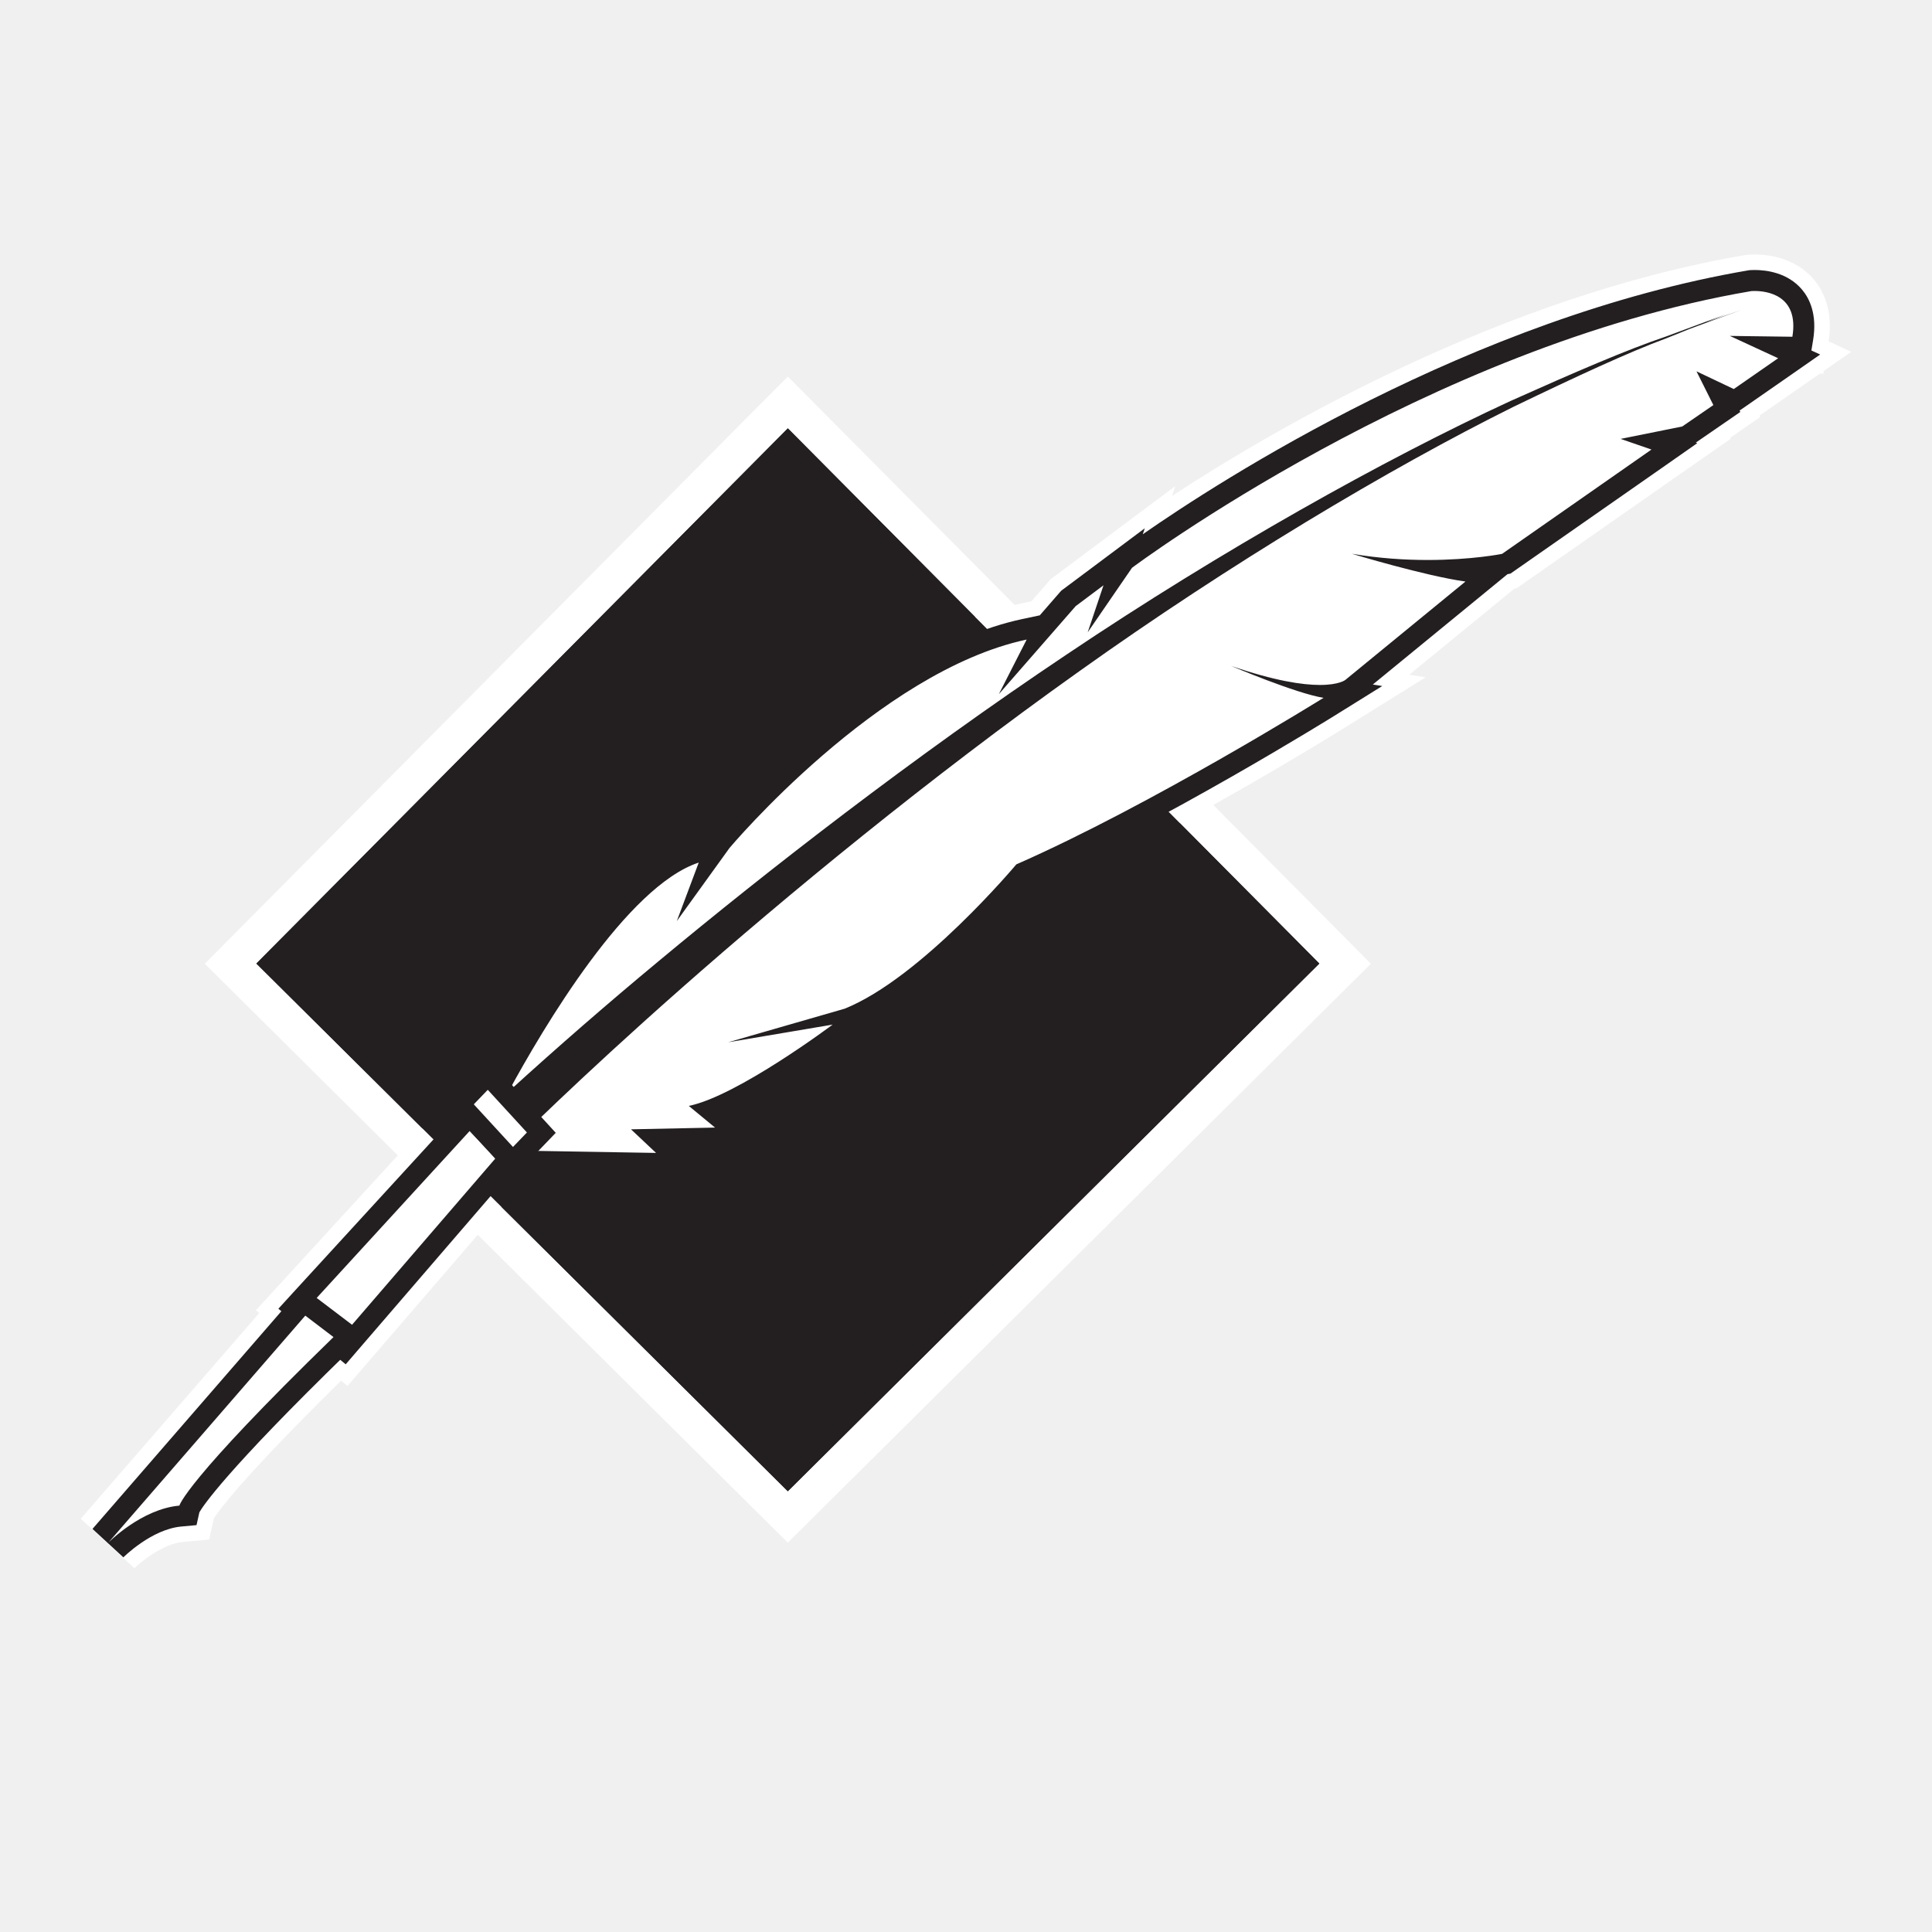
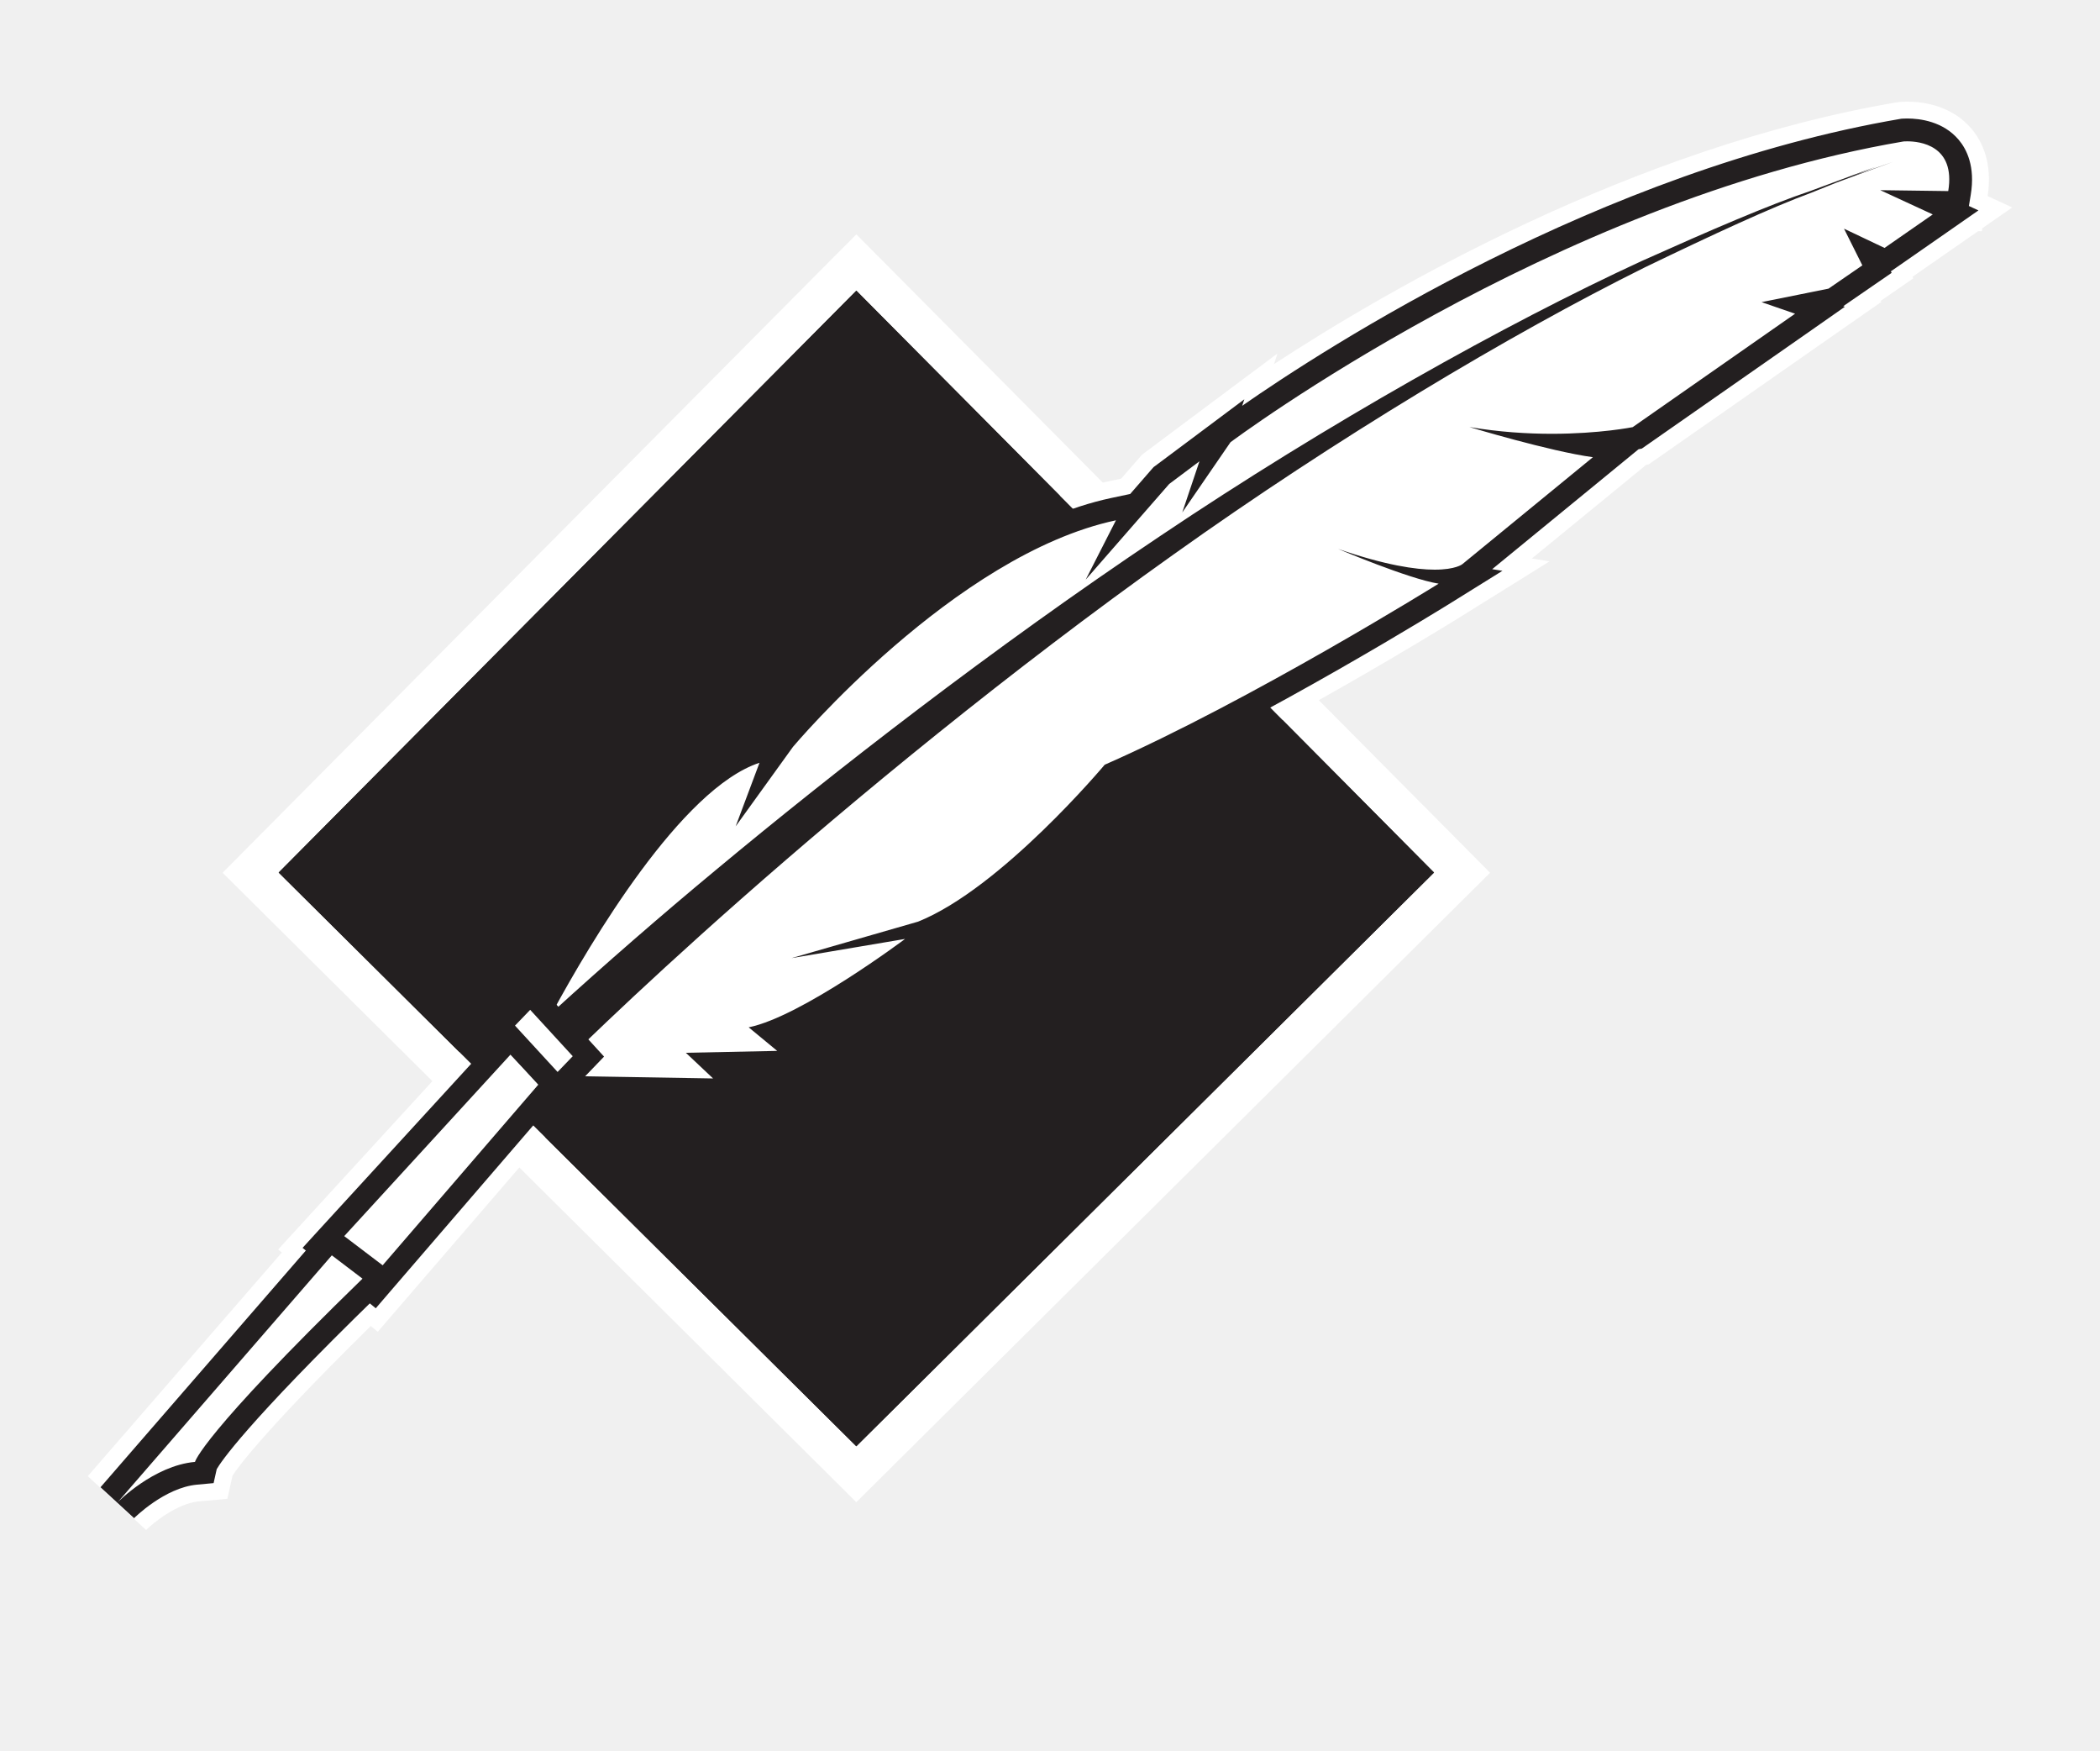
- <svg xmlns="http://www.w3.org/2000/svg" width="60" height="60">
-   <path fill="#231f20" fill-opacity="1" fill-rule="nonzero" stroke="none" stroke-width="1.333" d="m2101.865 155.112 17.305-17.428 17.305 17.428-17.305 17.184Z" transform="translate(-2094.703 -125.185)" />
-   <path fill="#fff" fill-opacity="1" fill-rule="nonzero" stroke="none" stroke-width="1.333" d="m2119.17 136.88-.806.809-16.503 16.621-.798.805.804.798 16.504 16.388.798.793.799-.793 16.505-16.388.804-.798-.798-.805-16.504-16.621Zm0 1.609 16.505 16.62-16.506 16.388-16.504-16.388Z" transform="translate(-2094.703 -125.185)" />
-   <path fill="#fff" fill-opacity="1" fill-rule="nonzero" stroke="none" stroke-width="1.333" d="m2103.471 165.819 5.807-6.336 1.697 1.516-5.545 6.437Z" transform="translate(-2094.703 -125.185)" />
-   <path fill="#fff" fill-opacity="1" fill-rule="nonzero" stroke="none" stroke-width="1.333" d="m2109.238 158.687-.756.825-5.026 5.484-.806.88.92.76 1.07.884.856.707.725-.842 4.821-5.594.724-.844-.83-.742-.863-.772Zm.08 1.59.864.774-4.82 5.596-1.07-.884Z" transform="translate(-2094.703 -125.185)" />
-   <path fill="#fff" fill-opacity="1" fill-rule="nonzero" stroke="none" stroke-width="1.333" d="m2097.64 172.723 6.466-7.452 1.821 1.384-.473.459c-4.183 4.07-4.633 4.99-4.65 5.028l-.09.404-.39-.039c-.949.087-1.842.975-1.851.984Z" transform="translate(-2094.703 -125.185)" />
-   <path fill="#fff" fill-opacity="1" fill-rule="nonzero" stroke="none" stroke-width="1.333" d="m2104.025 164.499-.696.802-6.118 7.05 1.667 1.537c.19-.192.884-.76 1.499-.816l.822-.075.148-.664c.171-.262 1.02-1.425 4.503-4.812l.944-.918-1.05-.798-.874-.664Zm.16 1.545.874.664c-4.62 4.493-4.785 5.235-4.785 5.235-1.184.108-2.207 1.152-2.207 1.152zM2110.518 161.48l-1.128-1.185.436-.437.465-.295.354.364c.65-.637 2.046-1.976 3.957-3.688a132 132 0 0 0-3.728 3.27l-.88-.69c1.32-2.427 3.883-6.613 6.232-7.384l.65-.213.023-.034c.22-.264 4.814-5.681 9.57-6.694l.57-.122.642-.736.953-.728 1.455-1.086-.059.173c2.085-1.473 10.133-6.825 18.96-8.328l.048-.008.157-.004c.342 0 .98.075 1.406.576.318.376.428.883.325 1.505l-.062.383.195.09-2.44 1.7.022.042-1.461 1.007.048.016-5.649 3.944-.096.02-4.345 3.56.254.04-1.286.801c-.053.032-5.333 3.31-9.493 5.156-.521.608-3.193 3.63-5.468 4.541l-.378.11.135.312c-.252.189-2.126 1.578-3.675 2.273l1.22 1.007-2.752.057.834.787Z" transform="translate(-2094.703 -125.185)" />
-   <path fill="#fff" fill-opacity="1" fill-rule="nonzero" stroke="none" stroke-width="1.333" d="M2149.195 133.088c-.138 0-.221.01-.221.01l-.03.004-.049.006c-7.552 1.286-14.532 5.346-17.793 7.478l.101-.304-2.909 2.172-.864.646-.096.072-.08.091-.519.595-.384.081c-4.744 1.01-9.278 6.172-9.813 6.797l-.488.16c-2.41.791-4.893 4.598-6.553 7.652l.597.468-.492.31-.11.068-.111.11-.782.78.762.802.584.613.328.344.473.008 4.31.073 2.925.048-.891-.84 2.895-.06-1.724-1.422c1.328-.719 2.632-1.678 2.981-1.939l-.119-.276.124-.035.055-.016.053-.02c2.307-.925 4.875-3.76 5.606-4.604 4.17-1.865 9.228-5.005 9.445-5.14l2.57-1.6-.506-.082 2.463-2.016.8-.656.074-.016.194-.135 4.638-3.24 1.826-1.273-.04-.015.132-.09.81-.56-.022-.045 1.226-.852.65-.452.106.002.014-.086.854-.593-.702-.325c.146-.966-.168-1.576-.46-1.922-.575-.674-1.398-.776-1.838-.776m0 1.134c.347 0 1.388.108 1.172 1.422l-1.942-.028 1.5.694-1.378.958-1.158-.55.524 1.046-.967.666-1.913.385.958.33-4.64 3.24s-.937.19-2.314.19c-.694 0-1.496-.048-2.35-.19 0 0 2.288.69 3.527.86l-3.732 3.057s-.188.154-.79.154c-.535 0-1.402-.122-2.757-.592 0 0 2.007.854 2.872.994 0 0-5.353 3.332-9.541 5.172 0 0-2.956 3.53-5.332 4.481l-3.615 1.043 3.243-.55s-2.96 2.22-4.468 2.526l.815.673-2.61.053.778.735-4.311-.073-.584-.614s.016-.016.021-.018l.432.445s2.014-2.023 5.246-4.87c3.226-2.843 7.66-6.503 12.342-9.83 4.675-3.336 9.618-6.293 13.48-8.21 1.942-.938 3.574-1.697 4.754-2.131.266-.108.501-.204.714-.288.46-.174.855-.314 1.122-.412.321-.116.49-.179.49-.179l-.492.172q-.247.087-.601.21l.603-.245-1.855.69c-1.197.401-2.85 1.114-4.824 2-3.924 1.81-8.968 4.637-13.76 7.856-4.799 3.21-9.359 6.762-12.688 9.534a133 133 0 0 0-4.673 4.062c1.08-1.988 3.676-6.383 5.91-7.116l-.681 1.814 1.637-2.269s4.607-5.487 9.228-6.47l-.864 1.693 2.386-2.734.864-.645-.491 1.46 1.377-2.005s9.196-6.884 19.227-8.592c0 0 .041-.004.11-.004" transform="translate(-2094.703 -125.185)" />
-   <path fill="#fff" fill-opacity="1" fill-rule="nonzero" stroke="none" stroke-width="1.333" d="m2108.638 159.47 1.224-1.267 1.983 2.162-1.222 1.267Z" transform="translate(-2094.703 -125.185)" />
-   <path fill="#fff" fill-opacity="1" fill-rule="nonzero" stroke="none" stroke-width="1.333" d="m2109.872 157.376-.836.867-.434.45-.743.768.723.786 1.217 1.325.816.887.836-.867.433-.45.739-.767-.721-.786-1.216-1.325Zm-.021 1.653 1.216 1.326-.433.45-1.218-1.325Z" transform="translate(-2094.703 -125.185)" />
-   <path fill="#231f20" fill-opacity="1" fill-rule="nonzero" stroke="none" stroke-width="1.333" d="m2119.17 138.488-16.505 16.621 16.504 16.387 16.506-16.387Z" transform="translate(-2094.703 -125.185)" />
-   <path fill="#fff" fill-opacity="1" fill-rule="nonzero" stroke="none" stroke-width="1.333" d="m2103.82 165.795 5.475-5.975 1.342 1.2-5.236 6.08Z" transform="translate(-2094.703 -125.185)" />
-   <path fill="#231f20" fill-opacity="1" fill-rule="nonzero" stroke="none" stroke-width="1.333" d="m2109.272 159.363-.435.475-5.026 5.484-.463.507.528.436 1.07.884.493.406.416-.484 4.821-5.596.417-.484-.476-.426-.865-.772Zm.045.915.866.773-4.822 5.595-1.069-.884Z" transform="translate(-2094.703 -125.185)" />
-   <path fill="#fff" fill-opacity="1" fill-rule="nonzero" stroke="none" stroke-width="1.333" d="m2097.822 172.88 6.317-7.28 1.42 1.078-.272.264c-4.303 4.184-4.69 5.07-4.706 5.104l-.052.232-.226-.01c-1.052.095-1.994 1.045-2.003 1.054Z" transform="translate(-2094.703 -125.185)" />
-   <path fill="#231f20" fill-opacity="1" fill-rule="nonzero" stroke="none" stroke-width="1.333" d="m2104.092 165.155-.4.462-6.117 7.05.959.883c.006-.007.874-.873 1.798-.957l.474-.044.089-.399c.103-.18.805-1.265 4.619-4.975l.544-.528-.604-.458-.875-.664Zm.092.888.876.666c-4.621 4.493-4.786 5.234-4.786 5.234-1.184.107-2.207 1.151-2.207 1.151z" transform="translate(-2094.703 -125.185)" />
-   <path fill="#fff" fill-opacity="1" fill-rule="nonzero" stroke="none" stroke-width="1.333" d="m2110.624 161.241-.898-.942.226-.224.224-.14.261.124.204.209c.621-.612 2.447-2.38 5.024-4.65 2.321-2.047 7.016-6.049 12.37-9.851-5.457 3.646-10.274 7.525-12.66 9.512a134 134 0 0 0-4.663 4.052l-.506-.396c1.302-2.396 3.826-6.526 6.096-7.272l.646-.211-.064.17.212-.294c.205-.245 4.746-5.603 9.424-6.599l.646-.137.696-.797 1.752-1.319-.08.24.058-.083c.165-.145 9.446-7.028 19.44-8.728l.164-.009c.298 0 .857.064 1.221.49.27.32.361.762.272 1.31l-.045.277-.691-.009.625.288-2 1.392-.474-.225.226.453-1.198.827-.888.19.458.158-5.164 3.606c-.122.046-.701.166-1.586.22q.161.029.306.048l.74.102-4.309 3.53a.7.7 0 0 1-.155.091l.184.03-.738.46c-.054.033-5.363 3.33-9.514 5.163-.413.484-3.129 3.602-5.412 4.516l-.436.126.14.326c-.108.082-2.384 1.779-3.992 2.398l1.027.848-2.692.056.81.764Z" transform="translate(-2094.703 -125.185)" />
-   <path fill="#231f20" fill-opacity="1" fill-rule="nonzero" stroke="none" stroke-width="1.333" d="M2149.195 133.57c-.108 0-.174.007-.174.007-8.607 1.464-16.447 6.542-18.828 8.2l.062-.186-1.672 1.25-.864.645-.056.041-.046.052-.623.716-.543.115c-4.784 1.02-9.396 6.459-9.59 6.69l-.035.049-.625.205c-2.378.78-4.956 4.987-6.282 7.424l.988.775-.261.253-.341-.352-.448.28-.063.039-.072.07-.45.45.438.461.583.613.189.198.273.005 4.31.072 1.681.028-.843-.795 1.019-.02 1.755-.037-1.29-1.065c1.532-.718 3.319-2.042 3.566-2.227l-.13-.305.291-.084c2.332-.93 4.997-3.928 5.552-4.572 4.163-1.848 9.433-5.122 9.485-5.155l1.479-.92-.293-.047 3.289-2.694.893-.732.094-.019.11-.077 4.642-3.24 1.049-.734-.047-.016.915-.63.468-.322-.023-.044.192-.132 1.378-.958.933-.65-.273-.126.053-.319c.133-.808-.115-1.301-.345-1.573-.447-.528-1.112-.607-1.47-.607m0 .652c.347 0 1.388.107 1.172 1.421l-1.942-.026 1.5.693-1.378.957-1.158-.55.524 1.048-.967.665-1.913.385.958.331-4.64 3.24s-.937.19-2.314.19c-.694 0-1.496-.049-2.35-.193 0 0 2.288.692 3.527.862l-3.732 3.057s-.188.155-.79.155c-.535 0-1.402-.124-2.757-.592 0 0 2.007.853 2.872.992 0 0-5.353 3.333-9.541 5.172 0 0-2.956 3.53-5.332 4.482l-3.615 1.042 3.243-.548s-2.96 2.22-4.468 2.525l.815.673-2.61.054.778.733-4.311-.072-.584-.613s.016-.016.021-.019l.432.445s2.014-2.022 5.246-4.869c3.226-2.845 7.66-6.504 12.342-9.832 4.675-3.335 9.618-6.293 13.48-8.21 1.942-.937 3.574-1.695 4.754-2.131.266-.107.501-.203.714-.287.46-.173.855-.315 1.122-.413.321-.115.49-.178.49-.178l-.492.172q-.247.088-.601.208l.603-.242-1.855.688c-1.197.402-2.85 1.116-4.824 2.001-3.924 1.81-8.968 4.637-13.76 7.856-4.799 3.21-9.359 6.763-12.688 9.533a134 134 0 0 0-4.673 4.063c1.08-1.99 3.676-6.383 5.91-7.117l-.681 1.816 1.637-2.27s4.607-5.488 9.228-6.472l-.864 1.695 2.386-2.733.864-.647-.491 1.461 1.377-2.005s9.196-6.885 19.227-8.592c0 0 .041-.004.11-.004" transform="translate(-2094.703 -125.185)" />
-   <path fill="#fff" fill-opacity="1" fill-rule="nonzero" stroke="none" stroke-width="1.333" d="m2108.969 159.475.889-.92 1.656 1.805-.885.92Z" transform="translate(-2094.703 -125.185)" />
-   <path fill="#231f20" fill-opacity="1" fill-rule="nonzero" stroke="none" stroke-width="1.333" d="m2109.863 158.08-.48.498-.436.45-.426.44.417.453 1.216 1.325.468.51.481-.498.434-.45.425-.442-.413-.452-1.216-1.325Zm-.012.95 1.216 1.325-.433.45-1.217-1.324Z" transform="translate(-2094.703 -125.185)" />
+ <svg xmlns="http://www.w3.org/2000/svg" width="60" height="50">
+   <path fill="#231f20" d="M7.162 24.927 24.467 7.499l17.305 17.428-17.305 17.184Z" />
+   <path fill="#fff" d="m24.467 6.695-.806.809L7.158 24.125l-.798.805.804.798 16.504 16.388.798.793.799-.793L41.77 25.728l.804-.798-.798-.805L25.272 7.504Zm0 1.609 16.505 16.62-16.506 16.388L7.962 24.924Z" />
+   <path fill="#fff" d="m8.768 35.634 5.807-6.336 1.697 1.516-5.545 6.437Z" />
+   <path fill="#fff" d="m14.535 28.502-.756.825-5.026 5.484-.806.88.92.76 1.07.884.856.707.725-.842 4.821-5.594.724-.844-.83-.742-.863-.772Zm.08 1.59.864.774-4.82 5.596-1.07-.884Z" />
+   <path fill="#fff" d="m2.937 42.538 6.466-7.452 1.821 1.384-.473.459c-4.183 4.07-4.633 4.99-4.65 5.028l-.09.404-.39-.039c-.949.087-1.842.975-1.851.984Z" />
+   <path fill="#fff" d="m9.322 34.314-.696.802-6.118 7.05 1.667 1.537c.19-.192.884-.76 1.499-.816l.822-.075.148-.664c.171-.262 1.02-1.425 4.503-4.812l.944-.918-1.05-.798-.874-.664Zm.16 1.545.874.664c-4.62 4.493-4.785 5.235-4.785 5.235-1.184.108-2.207 1.152-2.207 1.152Zm6.333-4.564-1.128-1.185.436-.437.465-.295.354.364c.65-.637 2.046-1.976 3.957-3.688a132 132 0 0 0-3.728 3.27l-.88-.69c1.32-2.427 3.883-6.613 6.232-7.384l.65-.213.023-.034c.22-.264 4.814-5.681 9.57-6.694l.57-.122.642-.736.953-.728 1.455-1.086-.059.173c2.085-1.473 10.133-6.825 18.96-8.328l.048-.008.157-.004c.342 0 .98.075 1.406.576.318.376.428.883.325 1.505l-.062.383.195.09-2.44 1.7.022.042-1.461 1.007.048.016-5.649 3.944-.096.02-4.345 3.56.254.04-1.286.801c-.053.032-5.333 3.31-9.493 5.156-.521.608-3.193 3.63-5.468 4.541l-.378.11.135.312c-.252.189-2.126 1.578-3.675 2.273l1.22 1.007-2.752.057.834.787Z" />
+   <path fill="#fff" d="M54.492 2.903c-.138 0-.221.01-.221.01l-.03.004-.049.006C46.64 4.209 39.66 8.269 36.399 10.401l.101-.304-2.909 2.172-.864.646-.096.072-.08.091-.519.595-.384.081c-4.744 1.01-9.278 6.172-9.813 6.797l-.488.16c-2.41.791-4.893 4.598-6.553 7.652l.597.468-.492.31-.11.068-.111.11-.782.78.762.802.584.613.328.344.473.008 4.31.073 2.925.048-.891-.84 2.895-.06-1.724-1.422c1.328-.719 2.632-1.678 2.981-1.939l-.119-.276.124-.035.055-.016.053-.02c2.307-.925 4.875-3.76 5.606-4.604 4.17-1.865 9.228-5.005 9.445-5.14l2.57-1.6-.506-.082 2.463-2.016.8-.656.074-.016.194-.135 4.638-3.24 1.826-1.273-.04-.015.132-.09.81-.56-.022-.045 1.226-.852.65-.452.106.002.014-.086.854-.593-.702-.325c.146-.966-.168-1.576-.46-1.922-.575-.674-1.398-.776-1.838-.776m0 1.134c.347 0 1.388.108 1.172 1.422l-1.942-.028 1.5.694-1.378.958-1.158-.55.524 1.046-.967.666-1.913.385.958.33-4.64 3.24s-.937.19-2.314.19c-.694 0-1.496-.048-2.35-.19 0 0 2.288.69 3.527.86l-3.732 3.057s-.188.154-.79.154c-.535 0-1.402-.122-2.757-.592 0 0 2.007.854 2.872.994 0 0-5.353 3.332-9.541 5.172 0 0-2.956 3.53-5.332 4.481l-3.615 1.043 3.243-.55s-2.96 2.22-4.468 2.526l.815.673-2.61.053.778.735-4.311-.073-.584-.614s.016-.016.021-.018l.432.445s2.014-2.023 5.246-4.87c3.226-2.843 7.66-6.503 12.342-9.83 4.675-3.336 9.618-6.293 13.48-8.21 1.942-.938 3.574-1.697 4.754-2.131.266-.108.501-.204.714-.288.46-.174.855-.314 1.122-.412.321-.116.49-.179.49-.179l-.492.172-.601.21.603-.245-1.855.69c-1.197.401-2.85 1.114-4.824 2-3.924 1.81-8.968 4.637-13.76 7.856-4.799 3.21-9.359 6.762-12.688 9.534a133 133 0 0 0-4.673 4.062c1.08-1.988 3.676-6.383 5.91-7.116l-.681 1.814 1.637-2.269s4.607-5.487 9.228-6.47l-.864 1.693 2.386-2.734.864-.645-.491 1.46 1.377-2.005s9.196-6.884 19.227-8.592c0 0 .041-.004.11-.004" />
+   <path fill="#fff" d="m13.935 29.285 1.224-1.267 1.983 2.162-1.222 1.267Z" />
+   <path fill="#fff" d="m15.169 27.191-.836.867-.434.45-.743.768.723.786 1.217 1.325.816.887.836-.867.433-.45.739-.767-.721-.786-1.216-1.325Zm-.021 1.653 1.216 1.326-.433.45-1.218-1.325Z" />
+   <path fill="#231f20" d="M24.467 8.303 7.962 24.924l16.504 16.387 16.506-16.387Z" />
+   <path fill="#fff" d="m9.117 35.61 5.475-5.975 1.342 1.2-5.236 6.08Z" />
+   <path fill="#231f20" d="m14.569 29.178-.435.475-5.026 5.484-.463.507.528.436 1.07.884.493.406.416-.484 4.821-5.596.417-.484-.476-.426-.865-.772Zm.045.915.866.773-4.822 5.595-1.069-.884Z" />
+   <path fill="#fff" d="m3.119 42.695 6.317-7.28 1.42 1.078-.272.264c-4.303 4.184-4.69 5.07-4.706 5.104l-.052.232-.226-.01c-1.052.095-1.994 1.045-2.003 1.054Z" />
+   <path fill="#231f20" d="m9.389 34.97-.4.462-6.117 7.05.959.883c.006-.007.874-.873 1.798-.957l.474-.044.089-.399c.103-.18.805-1.265 4.619-4.975l.544-.528-.604-.458-.875-.664Zm.092.888.876.666c-4.621 4.493-4.786 5.234-4.786 5.234-1.184.107-2.207 1.151-2.207 1.151Z" />
+   <path fill="#fff" d="m15.921 31.056-.898-.942.226-.224.224-.14.261.124.204.209c.621-.612 2.447-2.38 5.024-4.65 2.321-2.047 7.016-6.049 12.37-9.851-5.457 3.646-10.274 7.525-12.66 9.512a134 134 0 0 0-4.663 4.052l-.506-.396c1.302-2.396 3.826-6.526 6.096-7.272l.646-.211-.064.17.212-.294c.205-.245 4.746-5.603 9.424-6.599l.646-.137.696-.797 1.752-1.319-.08.24.058-.083c.165-.145 9.446-7.028 19.44-8.728l.164-.009c.298 0 .857.064 1.221.49.27.32.361.762.272 1.31l-.045.277-.691-.009.625.288-2 1.392-.474-.225.226.453-1.198.827-.888.19.458.158-5.164 3.606c-.122.046-.701.166-1.586.22q.161.029.306.048l.74.102-4.309 3.53a.7.7 0 0 1-.155.091l.184.03-.738.46c-.054.033-5.363 3.33-9.514 5.163-.413.484-3.129 3.602-5.412 4.516l-.436.126.14.326c-.108.082-2.384 1.779-3.992 2.398l1.027.848-2.692.056.81.764Z" />
+   <path fill="#231f20" d="M54.492 3.385c-.108 0-.174.007-.174.007-8.607 1.464-16.447 6.542-18.828 8.2l.062-.186-1.672 1.25-.864.645-.056.041-.046.052-.623.716-.543.115c-4.784 1.02-9.396 6.459-9.59 6.69l-.035.049-.625.205c-2.378.78-4.956 4.987-6.282 7.424l.988.775-.261.253-.341-.352-.448.28-.063.039-.072.07-.45.45.438.461.583.613.189.198.273.005 4.31.072 1.681.028-.843-.795 1.019-.02 1.755-.037-1.29-1.065c1.532-.718 3.319-2.042 3.566-2.227l-.13-.305.291-.084c2.332-.93 4.997-3.928 5.552-4.572 4.163-1.848 9.433-5.122 9.485-5.155l1.479-.92-.293-.047 3.289-2.694.893-.732.094-.019.11-.077 4.642-3.24 1.049-.734-.047-.016.915-.63.468-.322-.023-.044.192-.132 1.378-.958.933-.65-.273-.126.053-.319c.133-.808-.115-1.301-.345-1.573-.447-.528-1.112-.607-1.47-.607m0 .652c.347 0 1.388.107 1.172 1.421l-1.942-.026 1.5.693-1.378.957-1.158-.55.524 1.048-.967.665-1.913.385.958.331-4.64 3.24s-.937.19-2.314.19c-.694 0-1.496-.049-2.35-.193 0 0 2.288.692 3.527.862l-3.732 3.057s-.188.155-.79.155c-.535 0-1.402-.124-2.757-.592 0 0 2.007.853 2.872.992 0 0-5.353 3.333-9.541 5.172 0 0-2.956 3.53-5.332 4.482l-3.615 1.042 3.243-.548s-2.96 2.22-4.468 2.525l.815.673-2.61.054.778.733-4.311-.072-.584-.613s.016-.016.021-.019l.432.445s2.014-2.022 5.246-4.869c3.226-2.845 7.66-6.504 12.342-9.832 4.675-3.335 9.618-6.293 13.48-8.21 1.942-.937 3.574-1.695 4.754-2.131.266-.107.501-.203.714-.287.46-.173.855-.315 1.122-.413.321-.115.49-.178.49-.178l-.492.172q-.247.088-.601.208l.603-.242-1.855.688c-1.197.402-2.85 1.116-4.824 2.001-3.924 1.81-8.968 4.637-13.76 7.856-4.799 3.21-9.359 6.763-12.688 9.533a134 134 0 0 0-4.673 4.063c1.08-1.99 3.676-6.383 5.91-7.117l-.681 1.816 1.637-2.27s4.607-5.488 9.228-6.472l-.864 1.695 2.386-2.733.864-.647-.491 1.461 1.377-2.005s9.196-6.885 19.227-8.592c0 0 .041-.004.11-.004" />
+   <path fill="#fff" d="m14.266 29.29.889-.92 1.656 1.805-.885.92Z" />
+   <path fill="#231f20" d="m15.16 27.895-.48.498-.436.45-.426.44.417.453 1.216 1.325.468.51.481-.498.434-.45.425-.442-.413-.452-1.216-1.325Zm-.012.95 1.216 1.325-.433.45-1.217-1.324Z" />
</svg>
